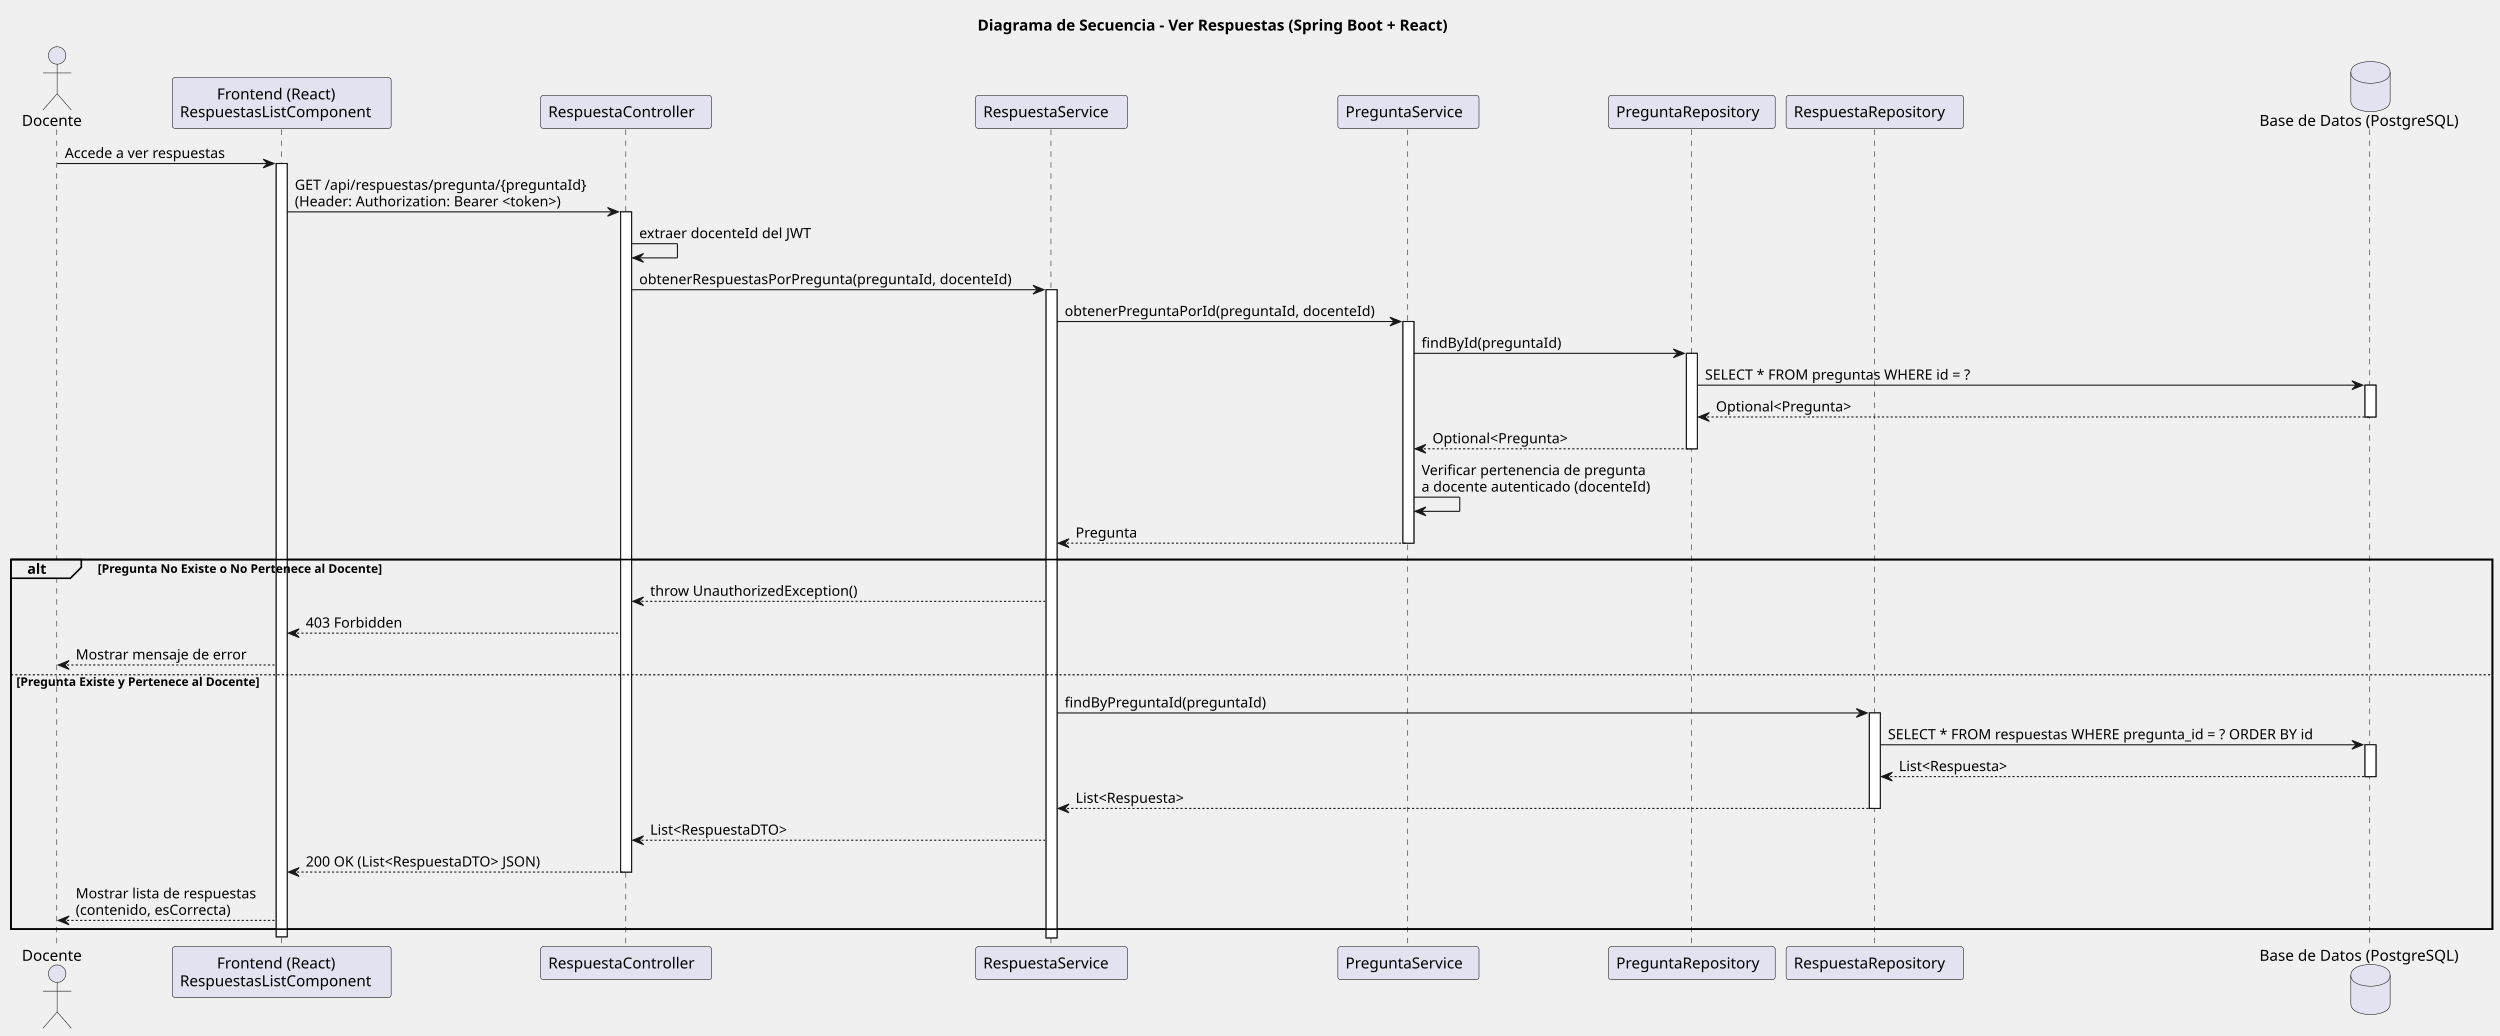
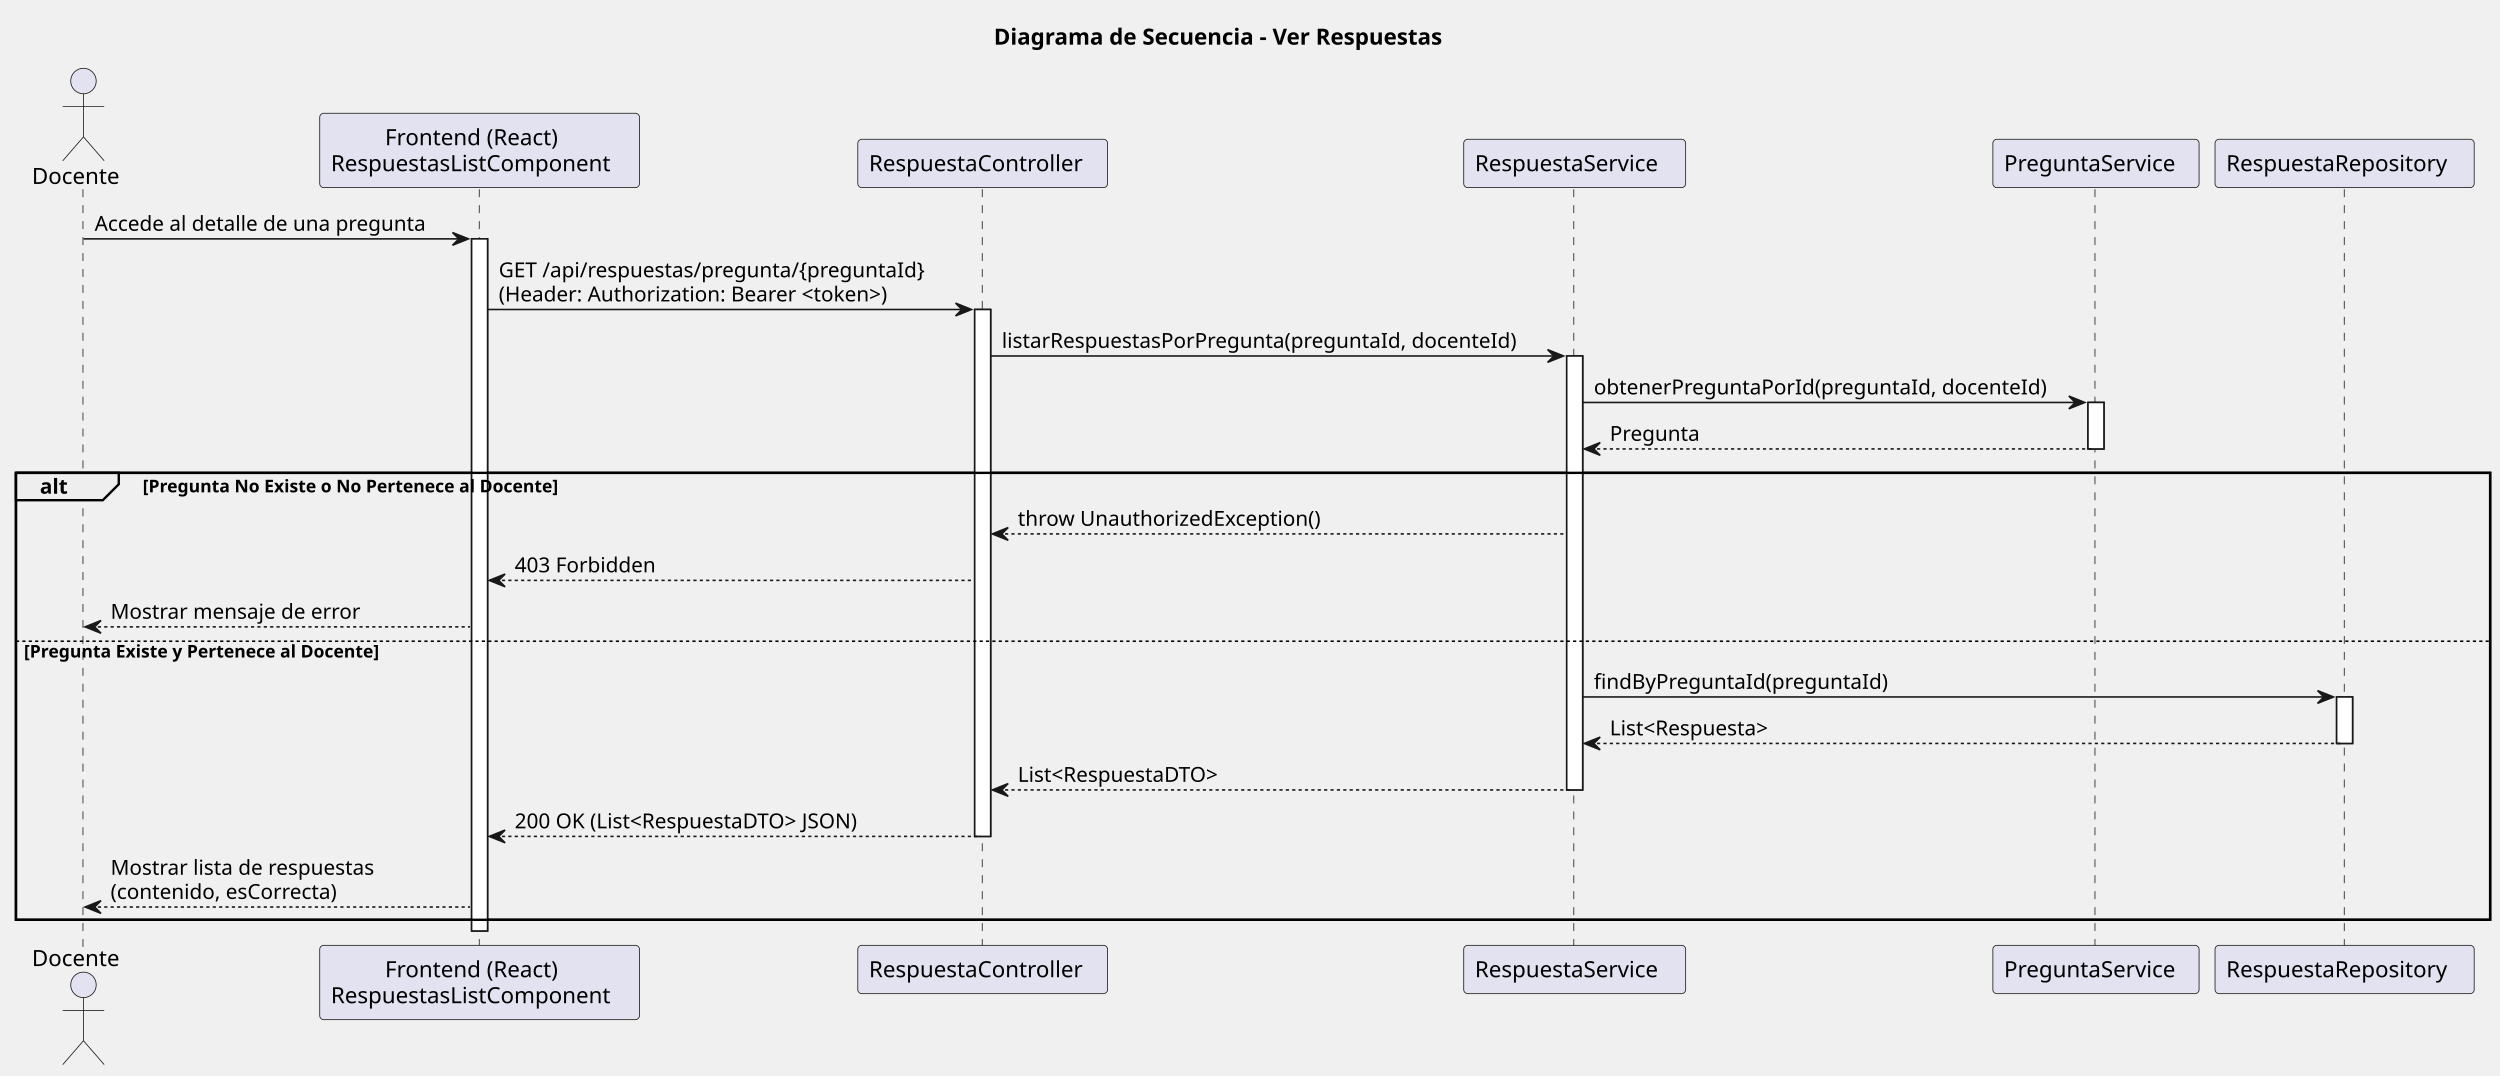
- <svg xmlns="http://www.w3.org/2000/svg" contentStyleType="text/css" data-diagram-type="SEQUENCE" height="948px" preserveAspectRatio="none" style="width:2289px;height:948px;background:#FFFFFF;" version="1.1" viewBox="0 0 2289 948" width="2289px" zoomAndPan="magnify">
+ <svg xmlns="http://www.w3.org/2000/svg" contentStyleType="text/css" data-diagram-type="SEQUENCE" height="674px" preserveAspectRatio="none" style="width:1567px;height:674px;background:#FFFFFF;" version="1.1" viewBox="0 0 1567 674" width="1567px" zoomAndPan="magnify">
  <defs />
  <g>
-     <text fill="#000000" font-family="sans-serif" font-size="14" font-weight="bold" lengthAdjust="spacing" textLength="501.088" x="894.996" y="27.995">Diagrama de Secuencia - Ver Respuestas (Spring Boot + React)</text>
+     <text fill="#000000" font-family="sans-serif" font-size="14" font-weight="bold" lengthAdjust="spacing" textLength="323.955" x="622.933" y="27.995">Diagrama de Secuencia - Ver Respuestas</text>
    <g>
-       <rect fill="#FFFFFF" height="707.992" style="stroke:#181818;stroke-width:1;" width="10" x="252.933" y="149.727" />
+       <rect fill="#FFFFFF" height="433.797" style="stroke:#181818;stroke-width:1;" width="10" x="295.61" y="149.727" />
    </g>
    <g>
-       <rect fill="#FFFFFF" height="604.461" style="stroke:#181818;stroke-width:1;" width="10" x="568.263" y="193.992" />
+       <rect fill="#FFFFFF" height="330.266" style="stroke:#181818;stroke-width:1;" width="10" x="610.94" y="193.992" />
    </g>
    <g>
-       <rect fill="#FFFFFF" height="593.461" style="stroke:#181818;stroke-width:1;" width="10" x="957.816" y="265.258" />
+       <rect fill="#FFFFFF" height="272" style="stroke:#181818;stroke-width:1;" width="10" x="982.016" y="223.125" />
    </g>
    <g>
-       <rect fill="#FFFFFF" height="202.93" style="stroke:#181818;stroke-width:1;" width="10" x="1284.553" y="294.391" />
+       <rect fill="#FFFFFF" height="29.133" style="stroke:#181818;stroke-width:1;" width="10" x="1308.752" y="252.258" />
    </g>
    <g>
-       <rect fill="#FFFFFF" height="87.398" style="stroke:#181818;stroke-width:1;" width="10" x="1544.085" y="323.523" />
+       <rect fill="#FFFFFF" height="29.133" style="stroke:#181818;stroke-width:1;" width="10" x="1464.601" y="436.859" />
    </g>
-     <g>
-       <rect fill="#FFFFFF" height="87.398" style="stroke:#181818;stroke-width:1;" width="10" x="1711.599" y="652.789" />
-     </g>
-     <g>
-       <rect fill="#FFFFFF" height="29.133" style="stroke:#181818;stroke-width:1;" width="10" x="2165.416" y="352.656" />
-     </g>
-     <g>
-       <rect fill="#FFFFFF" height="29.133" style="stroke:#181818;stroke-width:1;" width="10" x="2165.416" y="681.922" />
-     </g>
-     <rect fill="none" height="338.398" style="stroke:#000000;stroke-width:1.5;" width="2272.079" x="10" y="512.32" />
-     <g class="participant-lifeline" data-entity-uid="part1" data-qualified-name="Teacher" id="part1-lifeline">
+     <rect fill="none" height="280.133" style="stroke:#000000;stroke-width:1.5;" width="1550.822" x="10" y="296.391" />
+     <g class="participant-lifeline" data-entity-uid="part1" data-qualified-name="Actor" id="part1-lifeline">
      <g>
-         <rect fill="#000000" fill-opacity="0" height="749.125" width="8" x="48.316" y="118.594" />
-         <line style="stroke:#181818;stroke-width:0.5;stroke-dasharray:5,5;" x1="52" x2="52" y1="118.594" y2="867.719" />
+         <rect fill="#000000" fill-opacity="0" height="474.93" width="8" x="48.316" y="118.594" />
+         <line style="stroke:#181818;stroke-width:0.5;stroke-dasharray:5,5;" x1="52" x2="52" y1="118.594" y2="593.523" />
      </g>
    </g>
    <g class="participant-lifeline" data-entity-uid="part2" data-qualified-name="FE" id="part2-lifeline">
      <g>
-         <rect fill="#000000" fill-opacity="0" height="749.125" width="8" x="253.933" y="118.594" />
-         <line style="stroke:#181818;stroke-width:0.5;stroke-dasharray:5,5;" x1="257.725" x2="257.725" y1="118.594" y2="867.719" />
+         <rect fill="#000000" fill-opacity="0" height="474.93" width="8" x="296.61" y="118.594" />
+         <line style="stroke:#181818;stroke-width:0.5;stroke-dasharray:5,5;" x1="300.402" x2="300.402" y1="118.594" y2="593.523" />
      </g>
    </g>
    <g class="participant-lifeline" data-entity-uid="part3" data-qualified-name="Controller" id="part3-lifeline">
      <g>
-         <rect fill="#000000" fill-opacity="0" height="749.125" width="8" x="569.263" y="118.594" />
-         <line style="stroke:#181818;stroke-width:0.5;stroke-dasharray:5,5;" x1="572.992" x2="572.992" y1="118.594" y2="867.719" />
+         <rect fill="#000000" fill-opacity="0" height="474.93" width="8" x="611.94" y="118.594" />
+         <line style="stroke:#181818;stroke-width:0.5;stroke-dasharray:5,5;" x1="615.669" x2="615.669" y1="118.594" y2="593.523" />
      </g>
    </g>
    <g class="participant-lifeline" data-entity-uid="part4" data-qualified-name="Service" id="part4-lifeline">
      <g>
-         <rect fill="#000000" fill-opacity="0" height="749.125" width="8" x="958.816" y="118.594" />
-         <line style="stroke:#181818;stroke-width:0.5;stroke-dasharray:5,5;" x1="962.261" x2="962.261" y1="118.594" y2="867.719" />
+         <rect fill="#000000" fill-opacity="0" height="474.93" width="8" x="983.016" y="118.594" />
+         <line style="stroke:#181818;stroke-width:0.5;stroke-dasharray:5,5;" x1="986.46" x2="986.46" y1="118.594" y2="593.523" />
      </g>
    </g>
    <g class="participant-lifeline" data-entity-uid="part5" data-qualified-name="PreguntaService" id="part5-lifeline">
      <g>
-         <rect fill="#000000" fill-opacity="0" height="749.125" width="8" x="1285.553" y="118.594" />
-         <line style="stroke:#181818;stroke-width:0.5;stroke-dasharray:5,5;" x1="1288.926" x2="1288.926" y1="118.594" y2="867.719" />
+         <rect fill="#000000" fill-opacity="0" height="474.93" width="8" x="1309.752" y="118.594" />
+         <line style="stroke:#181818;stroke-width:0.5;stroke-dasharray:5,5;" x1="1313.126" x2="1313.126" y1="118.594" y2="593.523" />
      </g>
    </g>
-     <g class="participant-lifeline" data-entity-uid="part6" data-qualified-name="PreguntaRepo" id="part6-lifeline">
+     <g class="participant-lifeline" data-entity-uid="part6" data-qualified-name="Repo" id="part6-lifeline">
      <g>
-         <rect fill="#000000" fill-opacity="0" height="749.125" width="8" x="1545.085" y="118.594" />
-         <line style="stroke:#181818;stroke-width:0.5;stroke-dasharray:5,5;" x1="1548.793" x2="1548.793" y1="118.594" y2="867.719" />
+         <rect fill="#000000" fill-opacity="0" height="474.93" width="8" x="1465.601" y="118.594" />
+         <line style="stroke:#181818;stroke-width:0.5;stroke-dasharray:5,5;" x1="1469.379" x2="1469.379" y1="118.594" y2="593.523" />
      </g>
    </g>
-     <g class="participant-lifeline" data-entity-uid="part7" data-qualified-name="RespuestaRepo" id="part7-lifeline">
-       <g>
-         <rect fill="#000000" fill-opacity="0" height="749.125" width="8" x="1712.599" y="118.594" />
-         <line style="stroke:#181818;stroke-width:0.5;stroke-dasharray:5,5;" x1="1716.378" x2="1716.378" y1="118.594" y2="867.719" />
-       </g>
-     </g>
-     <g class="participant-lifeline" data-entity-uid="part8" data-qualified-name="DB" id="part8-lifeline">
-       <g>
-         <rect fill="#000000" fill-opacity="0" height="749.125" width="8" x="2166.416" y="118.594" />
-         <line style="stroke:#181818;stroke-width:0.5;stroke-dasharray:5,5;" x1="2169.753" x2="2169.753" y1="118.594" y2="867.719" />
-       </g>
-     </g>
-     <g class="participant participant-head" data-entity-uid="part1" data-qualified-name="Teacher" id="part1-head">
+     <g class="participant participant-head" data-entity-uid="part1" data-qualified-name="Actor" id="part1-head">
      <text fill="#000000" font-family="sans-serif" font-size="14" lengthAdjust="spacing" textLength="58.632" x="20" y="115.292">Docente</text>
      <ellipse cx="52.316" cy="50.797" fill="#E2E2F0" rx="8" ry="8" style="stroke:#181818;stroke-width:0.5;" />
      <path d="M52.316,58.797 L52.316,85.797 M39.316,66.797 L65.316,66.797 M52.316,85.797 L39.316,100.797 M52.316,85.797 L65.316,100.797" fill="none" style="stroke:#181818;stroke-width:0.5;" />
    </g>
-     <g class="participant participant-tail" data-entity-uid="part1" data-qualified-name="Teacher" id="part1-tail">
-       <text fill="#000000" font-family="sans-serif" font-size="14" lengthAdjust="spacing" textLength="58.632" x="20" y="879.714">Docente</text>
-       <ellipse cx="52.316" cy="891.516" fill="#E2E2F0" rx="8" ry="8" style="stroke:#181818;stroke-width:0.5;" />
-       <path d="M52.316,899.516 L52.316,926.516 M39.316,907.516 L65.316,907.516 M52.316,926.516 L39.316,941.516 M52.316,926.516 L65.316,941.516" fill="none" style="stroke:#181818;stroke-width:0.5;" />
+     <g class="participant participant-tail" data-entity-uid="part1" data-qualified-name="Actor" id="part1-tail">
+       <text fill="#000000" font-family="sans-serif" font-size="14" lengthAdjust="spacing" textLength="58.632" x="20" y="605.519">Docente</text>
+       <ellipse cx="52.316" cy="617.32" fill="#E2E2F0" rx="8" ry="8" style="stroke:#181818;stroke-width:0.5;" />
+       <path d="M52.316,625.32 L52.316,652.32 M39.316,633.32 L65.316,633.32 M52.316,652.32 L39.316,667.32 M52.316,652.32 L65.316,667.32" fill="none" style="stroke:#181818;stroke-width:0.5;" />
    </g>
    <g class="participant participant-head" data-entity-uid="part2" data-qualified-name="FE" id="part2-head">
-       <rect fill="#E2E2F0" height="46.594" rx="2.5" ry="2.5" style="stroke:#181818;stroke-width:0.5;" width="200.416" x="157.725" y="71" />
-       <text fill="#000000" font-family="sans-serif" font-size="14" lengthAdjust="spacing" textLength="118.59" x="198.638" y="90.995">Frontend (React)</text>
-       <text fill="#000000" font-family="sans-serif" font-size="14" lengthAdjust="spacing" textLength="186.416" x="164.725" y="107.292">RespuestasListComponent</text>
+       <rect fill="#E2E2F0" height="46.594" rx="2.5" ry="2.5" style="stroke:#181818;stroke-width:0.5;" width="200.416" x="200.402" y="71" />
+       <text fill="#000000" font-family="sans-serif" font-size="14" lengthAdjust="spacing" textLength="118.59" x="241.315" y="90.995">Frontend (React)</text>
+       <text fill="#000000" font-family="sans-serif" font-size="14" lengthAdjust="spacing" textLength="186.416" x="207.402" y="107.292">RespuestasListComponent</text>
    </g>
    <g class="participant participant-tail" data-entity-uid="part2" data-qualified-name="FE" id="part2-tail">
-       <rect fill="#E2E2F0" height="46.594" rx="2.5" ry="2.5" style="stroke:#181818;stroke-width:0.5;" width="200.416" x="157.725" y="866.719" />
-       <text fill="#000000" font-family="sans-serif" font-size="14" lengthAdjust="spacing" textLength="118.59" x="198.638" y="886.714">Frontend (React)</text>
-       <text fill="#000000" font-family="sans-serif" font-size="14" lengthAdjust="spacing" textLength="186.416" x="164.725" y="903.011">RespuestasListComponent</text>
+       <rect fill="#E2E2F0" height="46.594" rx="2.5" ry="2.5" style="stroke:#181818;stroke-width:0.5;" width="200.416" x="200.402" y="592.523" />
+       <text fill="#000000" font-family="sans-serif" font-size="14" lengthAdjust="spacing" textLength="118.59" x="241.315" y="612.519">Frontend (React)</text>
+       <text fill="#000000" font-family="sans-serif" font-size="14" lengthAdjust="spacing" textLength="186.416" x="207.402" y="628.815">RespuestasListComponent</text>
    </g>
    <g class="participant participant-head" data-entity-uid="part3" data-qualified-name="Controller" id="part3-head">
-       <rect fill="#E2E2F0" height="30.297" rx="2.5" ry="2.5" style="stroke:#181818;stroke-width:0.5;" width="156.543" x="494.992" y="87.297" />
-       <text fill="#000000" font-family="sans-serif" font-size="14" lengthAdjust="spacing" textLength="142.543" x="501.992" y="107.292">RespuestaController</text>
+       <rect fill="#E2E2F0" height="30.297" rx="2.5" ry="2.5" style="stroke:#181818;stroke-width:0.5;" width="156.543" x="537.669" y="87.297" />
+       <text fill="#000000" font-family="sans-serif" font-size="14" lengthAdjust="spacing" textLength="142.543" x="544.669" y="107.292">RespuestaController</text>
    </g>
    <g class="participant participant-tail" data-entity-uid="part3" data-qualified-name="Controller" id="part3-tail">
-       <rect fill="#E2E2F0" height="30.297" rx="2.5" ry="2.5" style="stroke:#181818;stroke-width:0.5;" width="156.543" x="494.992" y="866.719" />
-       <text fill="#000000" font-family="sans-serif" font-size="14" lengthAdjust="spacing" textLength="142.543" x="501.992" y="886.714">RespuestaController</text>
+       <rect fill="#E2E2F0" height="30.297" rx="2.5" ry="2.5" style="stroke:#181818;stroke-width:0.5;" width="156.543" x="537.669" y="592.523" />
+       <text fill="#000000" font-family="sans-serif" font-size="14" lengthAdjust="spacing" textLength="142.543" x="544.669" y="612.519">RespuestaController</text>
    </g>
    <g class="participant participant-head" data-entity-uid="part4" data-qualified-name="Service" id="part4-head">
-       <rect fill="#E2E2F0" height="30.297" rx="2.5" ry="2.5" style="stroke:#181818;stroke-width:0.5;" width="139.111" x="893.261" y="87.297" />
-       <text fill="#000000" font-family="sans-serif" font-size="14" lengthAdjust="spacing" textLength="125.111" x="900.261" y="107.292">RespuestaService</text>
+       <rect fill="#E2E2F0" height="30.297" rx="2.5" ry="2.5" style="stroke:#181818;stroke-width:0.5;" width="139.111" x="917.46" y="87.297" />
+       <text fill="#000000" font-family="sans-serif" font-size="14" lengthAdjust="spacing" textLength="125.111" x="924.46" y="107.292">RespuestaService</text>
    </g>
    <g class="participant participant-tail" data-entity-uid="part4" data-qualified-name="Service" id="part4-tail">
-       <rect fill="#E2E2F0" height="30.297" rx="2.5" ry="2.5" style="stroke:#181818;stroke-width:0.5;" width="139.111" x="893.261" y="866.719" />
-       <text fill="#000000" font-family="sans-serif" font-size="14" lengthAdjust="spacing" textLength="125.111" x="900.261" y="886.714">RespuestaService</text>
+       <rect fill="#E2E2F0" height="30.297" rx="2.5" ry="2.5" style="stroke:#181818;stroke-width:0.5;" width="139.111" x="917.46" y="592.523" />
+       <text fill="#000000" font-family="sans-serif" font-size="14" lengthAdjust="spacing" textLength="125.111" x="924.46" y="612.519">RespuestaService</text>
    </g>
    <g class="participant participant-head" data-entity-uid="part5" data-qualified-name="PreguntaService" id="part5-head">
-       <rect fill="#E2E2F0" height="30.297" rx="2.5" ry="2.5" style="stroke:#181818;stroke-width:0.5;" width="129.254" x="1224.926" y="87.297" />
-       <text fill="#000000" font-family="sans-serif" font-size="14" lengthAdjust="spacing" textLength="115.254" x="1231.926" y="107.292">PreguntaService</text>
+       <rect fill="#E2E2F0" height="30.297" rx="2.5" ry="2.5" style="stroke:#181818;stroke-width:0.5;" width="129.254" x="1249.126" y="87.297" />
+       <text fill="#000000" font-family="sans-serif" font-size="14" lengthAdjust="spacing" textLength="115.254" x="1256.126" y="107.292">PreguntaService</text>
    </g>
    <g class="participant participant-tail" data-entity-uid="part5" data-qualified-name="PreguntaService" id="part5-tail">
-       <rect fill="#E2E2F0" height="30.297" rx="2.5" ry="2.5" style="stroke:#181818;stroke-width:0.5;" width="129.254" x="1224.926" y="866.719" />
-       <text fill="#000000" font-family="sans-serif" font-size="14" lengthAdjust="spacing" textLength="115.254" x="1231.926" y="886.714">PreguntaService</text>
+       <rect fill="#E2E2F0" height="30.297" rx="2.5" ry="2.5" style="stroke:#181818;stroke-width:0.5;" width="129.254" x="1249.126" y="592.523" />
+       <text fill="#000000" font-family="sans-serif" font-size="14" lengthAdjust="spacing" textLength="115.254" x="1256.126" y="612.519">PreguntaService</text>
    </g>
-     <g class="participant participant-head" data-entity-uid="part6" data-qualified-name="PreguntaRepo" id="part6-head">
-       <rect fill="#E2E2F0" height="30.297" rx="2.5" ry="2.5" style="stroke:#181818;stroke-width:0.5;" width="152.585" x="1472.793" y="87.297" />
-       <text fill="#000000" font-family="sans-serif" font-size="14" lengthAdjust="spacing" textLength="138.585" x="1479.793" y="107.292">PreguntaRepository</text>
+     <g class="participant participant-head" data-entity-uid="part6" data-qualified-name="Repo" id="part6-head">
+       <rect fill="#E2E2F0" height="30.297" rx="2.5" ry="2.5" style="stroke:#181818;stroke-width:0.5;" width="162.442" x="1388.379" y="87.297" />
+       <text fill="#000000" font-family="sans-serif" font-size="14" lengthAdjust="spacing" textLength="148.442" x="1395.379" y="107.292">RespuestaRepository</text>
    </g>
-     <g class="participant participant-tail" data-entity-uid="part6" data-qualified-name="PreguntaRepo" id="part6-tail">
-       <rect fill="#E2E2F0" height="30.297" rx="2.5" ry="2.5" style="stroke:#181818;stroke-width:0.5;" width="152.585" x="1472.793" y="866.719" />
-       <text fill="#000000" font-family="sans-serif" font-size="14" lengthAdjust="spacing" textLength="138.585" x="1479.793" y="886.714">PreguntaRepository</text>
-     </g>
-     <g class="participant participant-head" data-entity-uid="part7" data-qualified-name="RespuestaRepo" id="part7-head">
-       <rect fill="#E2E2F0" height="30.297" rx="2.5" ry="2.5" style="stroke:#181818;stroke-width:0.5;" width="162.442" x="1635.378" y="87.297" />
-       <text fill="#000000" font-family="sans-serif" font-size="14" lengthAdjust="spacing" textLength="148.442" x="1642.378" y="107.292">RespuestaRepository</text>
-     </g>
-     <g class="participant participant-tail" data-entity-uid="part7" data-qualified-name="RespuestaRepo" id="part7-tail">
-       <rect fill="#E2E2F0" height="30.297" rx="2.5" ry="2.5" style="stroke:#181818;stroke-width:0.5;" width="162.442" x="1635.378" y="866.719" />
-       <text fill="#000000" font-family="sans-serif" font-size="14" lengthAdjust="spacing" textLength="148.442" x="1642.378" y="886.714">RespuestaRepository</text>
-     </g>
-     <g class="participant participant-head" data-entity-uid="part8" data-qualified-name="DB" id="part8-head">
-       <text fill="#000000" font-family="sans-serif" font-size="14" lengthAdjust="spacing" textLength="197.326" x="2068.753" y="115.292">Base de Datos (PostgreSQL)</text>
-       <path d="M2152.416,66.297 C2152.416,56.297 2170.416,56.297 2170.416,56.297 C2170.416,56.297 2188.416,56.297 2188.416,66.297 L2188.416,92.297 C2188.416,102.297 2170.416,102.297 2170.416,102.297 C2170.416,102.297 2152.416,102.297 2152.416,92.297 L2152.416,66.297" fill="#E2E2F0" style="stroke:#181818;stroke-width:0.5;" />
-       <path d="M2152.416,66.297 C2152.416,76.297 2170.416,76.297 2170.416,76.297 C2170.416,76.297 2188.416,76.297 2188.416,66.297" fill="none" style="stroke:#181818;stroke-width:0.5;" />
-     </g>
-     <g class="participant participant-tail" data-entity-uid="part8" data-qualified-name="DB" id="part8-tail">
-       <text fill="#000000" font-family="sans-serif" font-size="14" lengthAdjust="spacing" textLength="197.326" x="2068.753" y="879.714">Base de Datos (PostgreSQL)</text>
-       <path d="M2152.416,893.016 C2152.416,883.016 2170.416,883.016 2170.416,883.016 C2170.416,883.016 2188.416,883.016 2188.416,893.016 L2188.416,919.016 C2188.416,929.016 2170.416,929.016 2170.416,929.016 C2170.416,929.016 2152.416,929.016 2152.416,919.016 L2152.416,893.016" fill="#E2E2F0" style="stroke:#181818;stroke-width:0.5;" />
-       <path d="M2152.416,893.016 C2152.416,903.016 2170.416,903.016 2170.416,903.016 C2170.416,903.016 2188.416,903.016 2188.416,893.016" fill="none" style="stroke:#181818;stroke-width:0.5;" />
+     <g class="participant participant-tail" data-entity-uid="part6" data-qualified-name="Repo" id="part6-tail">
+       <rect fill="#E2E2F0" height="30.297" rx="2.5" ry="2.5" style="stroke:#181818;stroke-width:0.5;" width="162.442" x="1388.379" y="592.523" />
+       <text fill="#000000" font-family="sans-serif" font-size="14" lengthAdjust="spacing" textLength="148.442" x="1395.379" y="612.519">RespuestaRepository</text>
    </g>
    <g>
-       <rect fill="#FFFFFF" height="707.992" style="stroke:#181818;stroke-width:1;" width="10" x="252.933" y="149.727" />
+       <rect fill="#FFFFFF" height="433.797" style="stroke:#181818;stroke-width:1;" width="10" x="295.61" y="149.727" />
    </g>
    <g>
-       <rect fill="#FFFFFF" height="604.461" style="stroke:#181818;stroke-width:1;" width="10" x="568.263" y="193.992" />
+       <rect fill="#FFFFFF" height="330.266" style="stroke:#181818;stroke-width:1;" width="10" x="610.94" y="193.992" />
    </g>
    <g>
-       <rect fill="#FFFFFF" height="593.461" style="stroke:#181818;stroke-width:1;" width="10" x="957.816" y="265.258" />
+       <rect fill="#FFFFFF" height="272" style="stroke:#181818;stroke-width:1;" width="10" x="982.016" y="223.125" />
    </g>
    <g>
-       <rect fill="#FFFFFF" height="202.93" style="stroke:#181818;stroke-width:1;" width="10" x="1284.553" y="294.391" />
+       <rect fill="#FFFFFF" height="29.133" style="stroke:#181818;stroke-width:1;" width="10" x="1308.752" y="252.258" />
    </g>
    <g>
-       <rect fill="#FFFFFF" height="87.398" style="stroke:#181818;stroke-width:1;" width="10" x="1544.085" y="323.523" />
-     </g>
-     <g>
-       <rect fill="#FFFFFF" height="87.398" style="stroke:#181818;stroke-width:1;" width="10" x="1711.599" y="652.789" />
-     </g>
-     <g>
-       <rect fill="#FFFFFF" height="29.133" style="stroke:#181818;stroke-width:1;" width="10" x="2165.416" y="352.656" />
-     </g>
-     <g>
-       <rect fill="#FFFFFF" height="29.133" style="stroke:#181818;stroke-width:1;" width="10" x="2165.416" y="681.922" />
+       <rect fill="#FFFFFF" height="29.133" style="stroke:#181818;stroke-width:1;" width="10" x="1464.601" y="436.859" />
    </g>
    <g class="message" data-entity-1="part1" data-entity-2="part2" id="msg1">
-       <polygon fill="#181818" points="240.933,145.727,250.933,149.727,240.933,153.727,244.933,149.727" style="stroke:#181818;stroke-width:1;" />
-       <line style="stroke:#181818;stroke-width:1;" x1="52.316" x2="246.933" y1="149.727" y2="149.727" />
-       <text fill="#000000" font-family="sans-serif" font-size="13" lengthAdjust="spacing" textLength="160.05" x="59.316" y="144.661">Accede a ver respuestas</text>
+       <polygon fill="#181818" points="283.61,145.727,293.61,149.727,283.61,153.727,287.61,149.727" style="stroke:#181818;stroke-width:1;" />
+       <line style="stroke:#181818;stroke-width:1;" x1="52.316" x2="289.61" y1="149.727" y2="149.727" />
+       <text fill="#000000" font-family="sans-serif" font-size="13" lengthAdjust="spacing" textLength="224.294" x="59.316" y="144.661">Accede al detalle de una pregunta</text>
    </g>
    <g class="message" data-entity-1="part2" data-entity-2="part3" id="msg2">
-       <polygon fill="#181818" points="556.263,189.992,566.263,193.992,556.263,197.992,560.263,193.992" style="stroke:#181818;stroke-width:1;" />
-       <line style="stroke:#181818;stroke-width:1;" x1="262.933" x2="562.263" y1="193.992" y2="193.992" />
-       <text fill="#000000" font-family="sans-serif" font-size="13" lengthAdjust="spacing" textLength="286.33" x="269.933" y="173.793">GET /api/respuestas/pregunta/{preguntaId}</text>
-       <text fill="#000000" font-family="sans-serif" font-size="13" lengthAdjust="spacing" textLength="267.877" x="269.933" y="188.926">(Header: Authorization: Bearer &lt;token&gt;)</text>
+       <polygon fill="#181818" points="598.94,189.992,608.94,193.992,598.94,197.992,602.94,193.992" style="stroke:#181818;stroke-width:1;" />
+       <line style="stroke:#181818;stroke-width:1;" x1="305.61" x2="604.94" y1="193.992" y2="193.992" />
+       <text fill="#000000" font-family="sans-serif" font-size="13" lengthAdjust="spacing" textLength="286.33" x="312.61" y="173.793">GET /api/respuestas/pregunta/{preguntaId}</text>
+       <text fill="#000000" font-family="sans-serif" font-size="13" lengthAdjust="spacing" textLength="267.877" x="312.61" y="188.926">(Header: Authorization: Bearer &lt;token&gt;)</text>
    </g>
-     <g class="message" data-entity-1="part3" data-entity-2="part3" id="msg3">
-       <line style="stroke:#181818;stroke-width:1;" x1="578.263" x2="620.263" y1="223.125" y2="223.125" />
-       <line style="stroke:#181818;stroke-width:1;" x1="620.263" x2="620.263" y1="223.125" y2="236.125" />
-       <line style="stroke:#181818;stroke-width:1;" x1="579.263" x2="620.263" y1="236.125" y2="236.125" />
-       <polygon fill="#181818" points="589.263,232.125,579.263,236.125,589.263,240.125,585.263,236.125" style="stroke:#181818;stroke-width:1;" />
-       <text fill="#000000" font-family="sans-serif" font-size="13" lengthAdjust="spacing" textLength="169.102" x="585.263" y="218.059">extraer docenteId del JWT</text>
+     <g class="message" data-entity-1="part3" data-entity-2="part4" id="msg3">
+       <polygon fill="#181818" points="970.016,219.125,980.016,223.125,970.016,227.125,974.016,223.125" style="stroke:#181818;stroke-width:1;" />
+       <line style="stroke:#181818;stroke-width:1;" x1="620.94" x2="976.016" y1="223.125" y2="223.125" />
+       <text fill="#000000" font-family="sans-serif" font-size="13" lengthAdjust="spacing" textLength="342.075" x="627.94" y="218.059">listarRespuestasPorPregunta(preguntaId, docenteId)</text>
    </g>
-     <g class="message" data-entity-1="part3" data-entity-2="part4" id="msg4">
-       <polygon fill="#181818" points="945.816,261.258,955.816,265.258,945.816,269.258,949.816,265.258" style="stroke:#181818;stroke-width:1;" />
-       <line style="stroke:#181818;stroke-width:1;" x1="578.263" x2="951.816" y1="265.258" y2="265.258" />
-       <text fill="#000000" font-family="sans-serif" font-size="13" lengthAdjust="spacing" textLength="360.553" x="585.263" y="260.192">obtenerRespuestasPorPregunta(preguntaId, docenteId)</text>
+     <g class="message" data-entity-1="part4" data-entity-2="part5" id="msg4">
+       <polygon fill="#181818" points="1296.752,248.258,1306.752,252.258,1296.752,256.258,1300.752,252.258" style="stroke:#181818;stroke-width:1;" />
+       <line style="stroke:#181818;stroke-width:1;" x1="992.016" x2="1302.752" y1="252.258" y2="252.258" />
+       <text fill="#000000" font-family="sans-serif" font-size="13" lengthAdjust="spacing" textLength="297.737" x="999.016" y="247.192">obtenerPreguntaPorId(preguntaId, docenteId)</text>
    </g>
-     <g class="message" data-entity-1="part4" data-entity-2="part5" id="msg5">
-       <polygon fill="#181818" points="1272.553,290.391,1282.553,294.391,1272.553,298.391,1276.553,294.391" style="stroke:#181818;stroke-width:1;" />
-       <line style="stroke:#181818;stroke-width:1;" x1="967.816" x2="1278.553" y1="294.391" y2="294.391" />
-       <text fill="#000000" font-family="sans-serif" font-size="13" lengthAdjust="spacing" textLength="297.737" x="974.816" y="289.325">obtenerPreguntaPorId(preguntaId, docenteId)</text>
+     <g class="message" data-entity-1="part5" data-entity-2="part4" id="msg5">
+       <polygon fill="#181818" points="1003.016,277.391,993.016,281.391,1003.016,285.391,999.016,281.391" style="stroke:#181818;stroke-width:1;" />
+       <line style="stroke:#181818;stroke-width:1;stroke-dasharray:2,2;" x1="997.016" x2="1312.752" y1="281.391" y2="281.391" />
+       <text fill="#000000" font-family="sans-serif" font-size="13" lengthAdjust="spacing" textLength="58.976" x="1009.016" y="276.325">Pregunta</text>
    </g>
-     <g class="message" data-entity-1="part5" data-entity-2="part6" id="msg6">
-       <polygon fill="#181818" points="1532.085,319.523,1542.085,323.523,1532.085,327.523,1536.085,323.523" style="stroke:#181818;stroke-width:1;" />
-       <line style="stroke:#181818;stroke-width:1;" x1="1294.553" x2="1538.085" y1="323.523" y2="323.523" />
-       <text fill="#000000" font-family="sans-serif" font-size="13" lengthAdjust="spacing" textLength="134.996" x="1301.553" y="318.457">findById(preguntaId)</text>
+     <path d="M10,296.391 L74.443,296.391 L74.443,303.523 L64.443,313.523 L10,313.523 L10,296.391" fill="#EEEEEE" style="stroke:#000000;stroke-width:1.5;" />
+     <rect fill="none" height="280.133" style="stroke:#000000;stroke-width:1.5;" width="1550.822" x="10" y="296.391" />
+     <text fill="#000000" font-family="sans-serif" font-size="13" font-weight="bold" lengthAdjust="spacing" textLength="19.443" x="25" y="309.457">alt</text>
+     <text fill="#000000" font-family="sans-serif" font-size="11" font-weight="bold" lengthAdjust="spacing" textLength="298.106" x="89.443" y="308.601">[Pregunta No Existe o No Pertenece al Docente]</text>
+     <g class="message" data-entity-1="part4" data-entity-2="part3" id="msg6">
+       <polygon fill="#181818" points="631.94,330.656,621.94,334.656,631.94,338.656,627.94,334.656" style="stroke:#181818;stroke-width:1;" />
+       <line style="stroke:#181818;stroke-width:1;stroke-dasharray:2,2;" x1="625.94" x2="981.016" y1="334.656" y2="334.656" />
+       <text fill="#000000" font-family="sans-serif" font-size="13" lengthAdjust="spacing" textLength="203.03" x="637.94" y="329.59">throw UnauthorizedException()</text>
    </g>
-     <g class="message" data-entity-1="part6" data-entity-2="part8" id="msg7">
-       <polygon fill="#181818" points="2153.416,348.656,2163.416,352.656,2153.416,356.656,2157.416,352.656" style="stroke:#181818;stroke-width:1;" />
-       <line style="stroke:#181818;stroke-width:1;" x1="1554.085" x2="2159.416" y1="352.656" y2="352.656" />
-       <text fill="#000000" font-family="sans-serif" font-size="13" lengthAdjust="spacing" textLength="266.233" x="1561.085" y="347.59">SELECT * FROM preguntas WHERE id = ?</text>
+     <g class="message" data-entity-1="part3" data-entity-2="part2" id="msg7">
+       <polygon fill="#181818" points="316.61,359.789,306.61,363.789,316.61,367.789,312.61,363.789" style="stroke:#181818;stroke-width:1;" />
+       <line style="stroke:#181818;stroke-width:1;stroke-dasharray:2,2;" x1="310.61" x2="609.94" y1="363.789" y2="363.789" />
+       <text fill="#000000" font-family="sans-serif" font-size="13" lengthAdjust="spacing" textLength="94.326" x="322.61" y="358.723">403 Forbidden</text>
    </g>
-     <g class="message" data-entity-1="part8" data-entity-2="part6" id="msg8">
-       <polygon fill="#181818" points="1565.085,377.789,1555.085,381.789,1565.085,385.789,1561.085,381.789" style="stroke:#181818;stroke-width:1;" />
-       <line style="stroke:#181818;stroke-width:1;stroke-dasharray:2,2;" x1="1559.085" x2="2169.416" y1="381.789" y2="381.789" />
-       <text fill="#000000" font-family="sans-serif" font-size="13" lengthAdjust="spacing" textLength="135.726" x="1571.085" y="376.723">Optional&lt;Pregunta&gt;</text>
+     <g class="message" data-entity-1="part2" data-entity-2="part1" id="msg8">
+       <polygon fill="#181818" points="63.316,388.922,53.316,392.922,63.316,396.922,59.316,392.922" style="stroke:#181818;stroke-width:1;" />
+       <line style="stroke:#181818;stroke-width:1;stroke-dasharray:2,2;" x1="57.316" x2="294.61" y1="392.922" y2="392.922" />
+       <text fill="#000000" font-family="sans-serif" font-size="13" lengthAdjust="spacing" textLength="165.579" x="69.316" y="387.856">Mostrar mensaje de error</text>
    </g>
-     <g class="message" data-entity-1="part6" data-entity-2="part5" id="msg9">
-       <polygon fill="#181818" points="1305.553,406.922,1295.553,410.922,1305.553,414.922,1301.553,410.922" style="stroke:#181818;stroke-width:1;" />
-       <line style="stroke:#181818;stroke-width:1;stroke-dasharray:2,2;" x1="1299.553" x2="1548.085" y1="410.922" y2="410.922" />
-       <text fill="#000000" font-family="sans-serif" font-size="13" lengthAdjust="spacing" textLength="135.726" x="1311.553" y="405.856">Optional&lt;Pregunta&gt;</text>
+     <line style="stroke:#000000;stroke-width:1;stroke-dasharray:2,2;" x1="10" x2="1560.822" y1="401.922" y2="401.922" />
+     <text fill="#000000" font-family="sans-serif" font-size="11" font-weight="bold" lengthAdjust="spacing" textLength="256.534" x="15" y="412.132">[Pregunta Existe y Pertenece al Docente]</text>
+     <g class="message" data-entity-1="part4" data-entity-2="part6" id="msg9">
+       <polygon fill="#181818" points="1452.601,432.859,1462.601,436.859,1452.601,440.859,1456.601,436.859" style="stroke:#181818;stroke-width:1;" />
+       <line style="stroke:#181818;stroke-width:1;" x1="992.016" x2="1458.601" y1="436.859" y2="436.859" />
+       <text fill="#000000" font-family="sans-serif" font-size="13" lengthAdjust="spacing" textLength="193.972" x="999.016" y="431.793">findByPreguntaId(preguntaId)</text>
    </g>
-     <g class="message" data-entity-1="part5" data-entity-2="part5" id="msg10">
-       <line style="stroke:#181818;stroke-width:1;" x1="1294.553" x2="1336.553" y1="455.188" y2="455.188" />
-       <line style="stroke:#181818;stroke-width:1;" x1="1336.553" x2="1336.553" y1="455.188" y2="468.188" />
-       <line style="stroke:#181818;stroke-width:1;" x1="1295.553" x2="1336.553" y1="468.188" y2="468.188" />
-       <polygon fill="#181818" points="1305.553,464.188,1295.553,468.188,1305.553,472.188,1301.553,468.188" style="stroke:#181818;stroke-width:1;" />
-       <text fill="#000000" font-family="sans-serif" font-size="13" lengthAdjust="spacing" textLength="220.422" x="1301.553" y="434.989">Verificar pertenencia de pregunta</text>
-       <text fill="#000000" font-family="sans-serif" font-size="13" lengthAdjust="spacing" textLength="225.532" x="1301.553" y="450.122">a docente autenticado (docenteId)</text>
+     <g class="message" data-entity-1="part6" data-entity-2="part4" id="msg10">
+       <polygon fill="#181818" points="1003.016,461.992,993.016,465.992,1003.016,469.992,999.016,465.992" style="stroke:#181818;stroke-width:1;" />
+       <line style="stroke:#181818;stroke-width:1;stroke-dasharray:2,2;" x1="997.016" x2="1468.601" y1="465.992" y2="465.992" />
+       <text fill="#000000" font-family="sans-serif" font-size="13" lengthAdjust="spacing" textLength="112.639" x="1009.016" y="460.926">List&lt;Respuesta&gt;</text>
    </g>
-     <g class="message" data-entity-1="part5" data-entity-2="part4" id="msg11">
-       <polygon fill="#181818" points="978.816,493.32,968.816,497.32,978.816,501.32,974.816,497.32" style="stroke:#181818;stroke-width:1;" />
-       <line style="stroke:#181818;stroke-width:1;stroke-dasharray:2,2;" x1="972.816" x2="1288.553" y1="497.32" y2="497.32" />
-       <text fill="#000000" font-family="sans-serif" font-size="13" lengthAdjust="spacing" textLength="58.976" x="984.816" y="492.254">Pregunta</text>
+     <g class="message" data-entity-1="part4" data-entity-2="part3" id="msg11">
+       <polygon fill="#181818" points="631.94,491.125,621.94,495.125,631.94,499.125,627.94,495.125" style="stroke:#181818;stroke-width:1;" />
+       <line style="stroke:#181818;stroke-width:1;stroke-dasharray:2,2;" x1="625.94" x2="986.016" y1="495.125" y2="495.125" />
+       <text fill="#000000" font-family="sans-serif" font-size="13" lengthAdjust="spacing" textLength="140.823" x="637.94" y="490.059">List&lt;RespuestaDTO&gt;</text>
    </g>
-     <path d="M10,512.32 L74.443,512.32 L74.443,519.453 L64.443,529.453 L10,529.453 L10,512.32" fill="#EEEEEE" style="stroke:#000000;stroke-width:1.5;" />
-     <rect fill="none" height="338.398" style="stroke:#000000;stroke-width:1.5;" width="2272.079" x="10" y="512.32" />
-     <text fill="#000000" font-family="sans-serif" font-size="13" font-weight="bold" lengthAdjust="spacing" textLength="19.443" x="25" y="525.387">alt</text>
-     <text fill="#000000" font-family="sans-serif" font-size="11" font-weight="bold" lengthAdjust="spacing" textLength="298.106" x="89.443" y="524.531">[Pregunta No Existe o No Pertenece al Docente]</text>
-     <g class="message" data-entity-1="part4" data-entity-2="part3" id="msg12">
-       <polygon fill="#181818" points="589.263,546.586,579.263,550.586,589.263,554.586,585.263,550.586" style="stroke:#181818;stroke-width:1;" />
-       <line style="stroke:#181818;stroke-width:1;stroke-dasharray:2,2;" x1="583.263" x2="956.816" y1="550.586" y2="550.586" />
-       <text fill="#000000" font-family="sans-serif" font-size="13" lengthAdjust="spacing" textLength="203.03" x="595.263" y="545.52">throw UnauthorizedException()</text>
+     <g class="message" data-entity-1="part3" data-entity-2="part2" id="msg12">
+       <polygon fill="#181818" points="316.61,520.258,306.61,524.258,316.61,528.258,312.61,524.258" style="stroke:#181818;stroke-width:1;" />
+       <line style="stroke:#181818;stroke-width:1;stroke-dasharray:2,2;" x1="310.61" x2="614.94" y1="524.258" y2="524.258" />
+       <text fill="#000000" font-family="sans-serif" font-size="13" lengthAdjust="spacing" textLength="238.977" x="322.61" y="519.192">200 OK (List&lt;RespuestaDTO&gt; JSON)</text>
    </g>
-     <g class="message" data-entity-1="part3" data-entity-2="part2" id="msg13">
-       <polygon fill="#181818" points="273.933,575.719,263.933,579.719,273.933,583.719,269.933,579.719" style="stroke:#181818;stroke-width:1;" />
-       <line style="stroke:#181818;stroke-width:1;stroke-dasharray:2,2;" x1="267.933" x2="567.263" y1="579.719" y2="579.719" />
-       <text fill="#000000" font-family="sans-serif" font-size="13" lengthAdjust="spacing" textLength="94.326" x="279.933" y="574.653">403 Forbidden</text>
-     </g>
-     <g class="message" data-entity-1="part2" data-entity-2="part1" id="msg14">
-       <polygon fill="#181818" points="63.316,604.852,53.316,608.852,63.316,612.852,59.316,608.852" style="stroke:#181818;stroke-width:1;" />
-       <line style="stroke:#181818;stroke-width:1;stroke-dasharray:2,2;" x1="57.316" x2="251.933" y1="608.852" y2="608.852" />
-       <text fill="#000000" font-family="sans-serif" font-size="13" lengthAdjust="spacing" textLength="165.579" x="69.316" y="603.786">Mostrar mensaje de error</text>
-     </g>
-     <line style="stroke:#000000;stroke-width:1;stroke-dasharray:2,2;" x1="10" x2="2282.079" y1="617.852" y2="617.852" />
-     <text fill="#000000" font-family="sans-serif" font-size="11" font-weight="bold" lengthAdjust="spacing" textLength="256.534" x="15" y="628.062">[Pregunta Existe y Pertenece al Docente]</text>
-     <g class="message" data-entity-1="part4" data-entity-2="part7" id="msg15">
-       <polygon fill="#181818" points="1699.599,648.789,1709.599,652.789,1699.599,656.789,1703.599,652.789" style="stroke:#181818;stroke-width:1;" />
-       <line style="stroke:#181818;stroke-width:1;" x1="967.816" x2="1705.599" y1="652.789" y2="652.789" />
-       <text fill="#000000" font-family="sans-serif" font-size="13" lengthAdjust="spacing" textLength="193.972" x="974.816" y="647.723">findByPreguntaId(preguntaId)</text>
-     </g>
-     <g class="message" data-entity-1="part7" data-entity-2="part8" id="msg16">
-       <polygon fill="#181818" points="2153.416,677.922,2163.416,681.922,2153.416,685.922,2157.416,681.922" style="stroke:#181818;stroke-width:1;" />
-       <line style="stroke:#181818;stroke-width:1;" x1="1721.599" x2="2159.416" y1="681.922" y2="681.922" />
-       <text fill="#000000" font-family="sans-serif" font-size="13" lengthAdjust="spacing" textLength="424.817" x="1728.599" y="676.856">SELECT * FROM respuestas WHERE pregunta_id = ? ORDER BY id</text>
-     </g>
-     <g class="message" data-entity-1="part8" data-entity-2="part7" id="msg17">
-       <polygon fill="#181818" points="1732.599,707.055,1722.599,711.055,1732.599,715.055,1728.599,711.055" style="stroke:#181818;stroke-width:1;" />
-       <line style="stroke:#181818;stroke-width:1;stroke-dasharray:2,2;" x1="1726.599" x2="2169.416" y1="711.055" y2="711.055" />
-       <text fill="#000000" font-family="sans-serif" font-size="13" lengthAdjust="spacing" textLength="112.639" x="1738.599" y="705.989">List&lt;Respuesta&gt;</text>
-     </g>
-     <g class="message" data-entity-1="part7" data-entity-2="part4" id="msg18">
-       <polygon fill="#181818" points="978.816,736.188,968.816,740.188,978.816,744.188,974.816,740.188" style="stroke:#181818;stroke-width:1;" />
-       <line style="stroke:#181818;stroke-width:1;stroke-dasharray:2,2;" x1="972.816" x2="1715.599" y1="740.188" y2="740.188" />
-       <text fill="#000000" font-family="sans-serif" font-size="13" lengthAdjust="spacing" textLength="112.639" x="984.816" y="735.122">List&lt;Respuesta&gt;</text>
-     </g>
-     <g class="message" data-entity-1="part4" data-entity-2="part3" id="msg19">
-       <polygon fill="#181818" points="589.263,765.32,579.263,769.32,589.263,773.32,585.263,769.32" style="stroke:#181818;stroke-width:1;" />
-       <line style="stroke:#181818;stroke-width:1;stroke-dasharray:2,2;" x1="583.263" x2="956.816" y1="769.32" y2="769.32" />
-       <text fill="#000000" font-family="sans-serif" font-size="13" lengthAdjust="spacing" textLength="140.823" x="595.263" y="764.254">List&lt;RespuestaDTO&gt;</text>
-     </g>
-     <g class="message" data-entity-1="part3" data-entity-2="part2" id="msg20">
-       <polygon fill="#181818" points="273.933,794.453,263.933,798.453,273.933,802.453,269.933,798.453" style="stroke:#181818;stroke-width:1;" />
-       <line style="stroke:#181818;stroke-width:1;stroke-dasharray:2,2;" x1="267.933" x2="572.263" y1="798.453" y2="798.453" />
-       <text fill="#000000" font-family="sans-serif" font-size="13" lengthAdjust="spacing" textLength="238.977" x="279.933" y="793.387">200 OK (List&lt;RespuestaDTO&gt; JSON)</text>
-     </g>
-     <g class="message" data-entity-1="part2" data-entity-2="part1" id="msg21">
-       <polygon fill="#181818" points="63.316,838.719,53.316,842.719,63.316,846.719,59.316,842.719" style="stroke:#181818;stroke-width:1;" />
-       <line style="stroke:#181818;stroke-width:1;stroke-dasharray:2,2;" x1="57.316" x2="251.933" y1="842.719" y2="842.719" />
-       <text fill="#000000" font-family="sans-serif" font-size="13" lengthAdjust="spacing" textLength="176.617" x="69.316" y="822.52">Mostrar lista de respuestas</text>
-       <text fill="#000000" font-family="sans-serif" font-size="13" lengthAdjust="spacing" textLength="153.601" x="69.316" y="837.653">(contenido, esCorrecta)</text>
+     <g class="message" data-entity-1="part2" data-entity-2="part1" id="msg13">
+       <polygon fill="#181818" points="63.316,564.523,53.316,568.523,63.316,572.523,59.316,568.523" style="stroke:#181818;stroke-width:1;" />
+       <line style="stroke:#181818;stroke-width:1;stroke-dasharray:2,2;" x1="57.316" x2="294.61" y1="568.523" y2="568.523" />
+       <text fill="#000000" font-family="sans-serif" font-size="13" lengthAdjust="spacing" textLength="176.617" x="69.316" y="548.325">Mostrar lista de respuestas</text>
+       <text fill="#000000" font-family="sans-serif" font-size="13" lengthAdjust="spacing" textLength="153.601" x="69.316" y="563.457">(contenido, esCorrecta)</text>
    </g>
  </g>
</svg>
